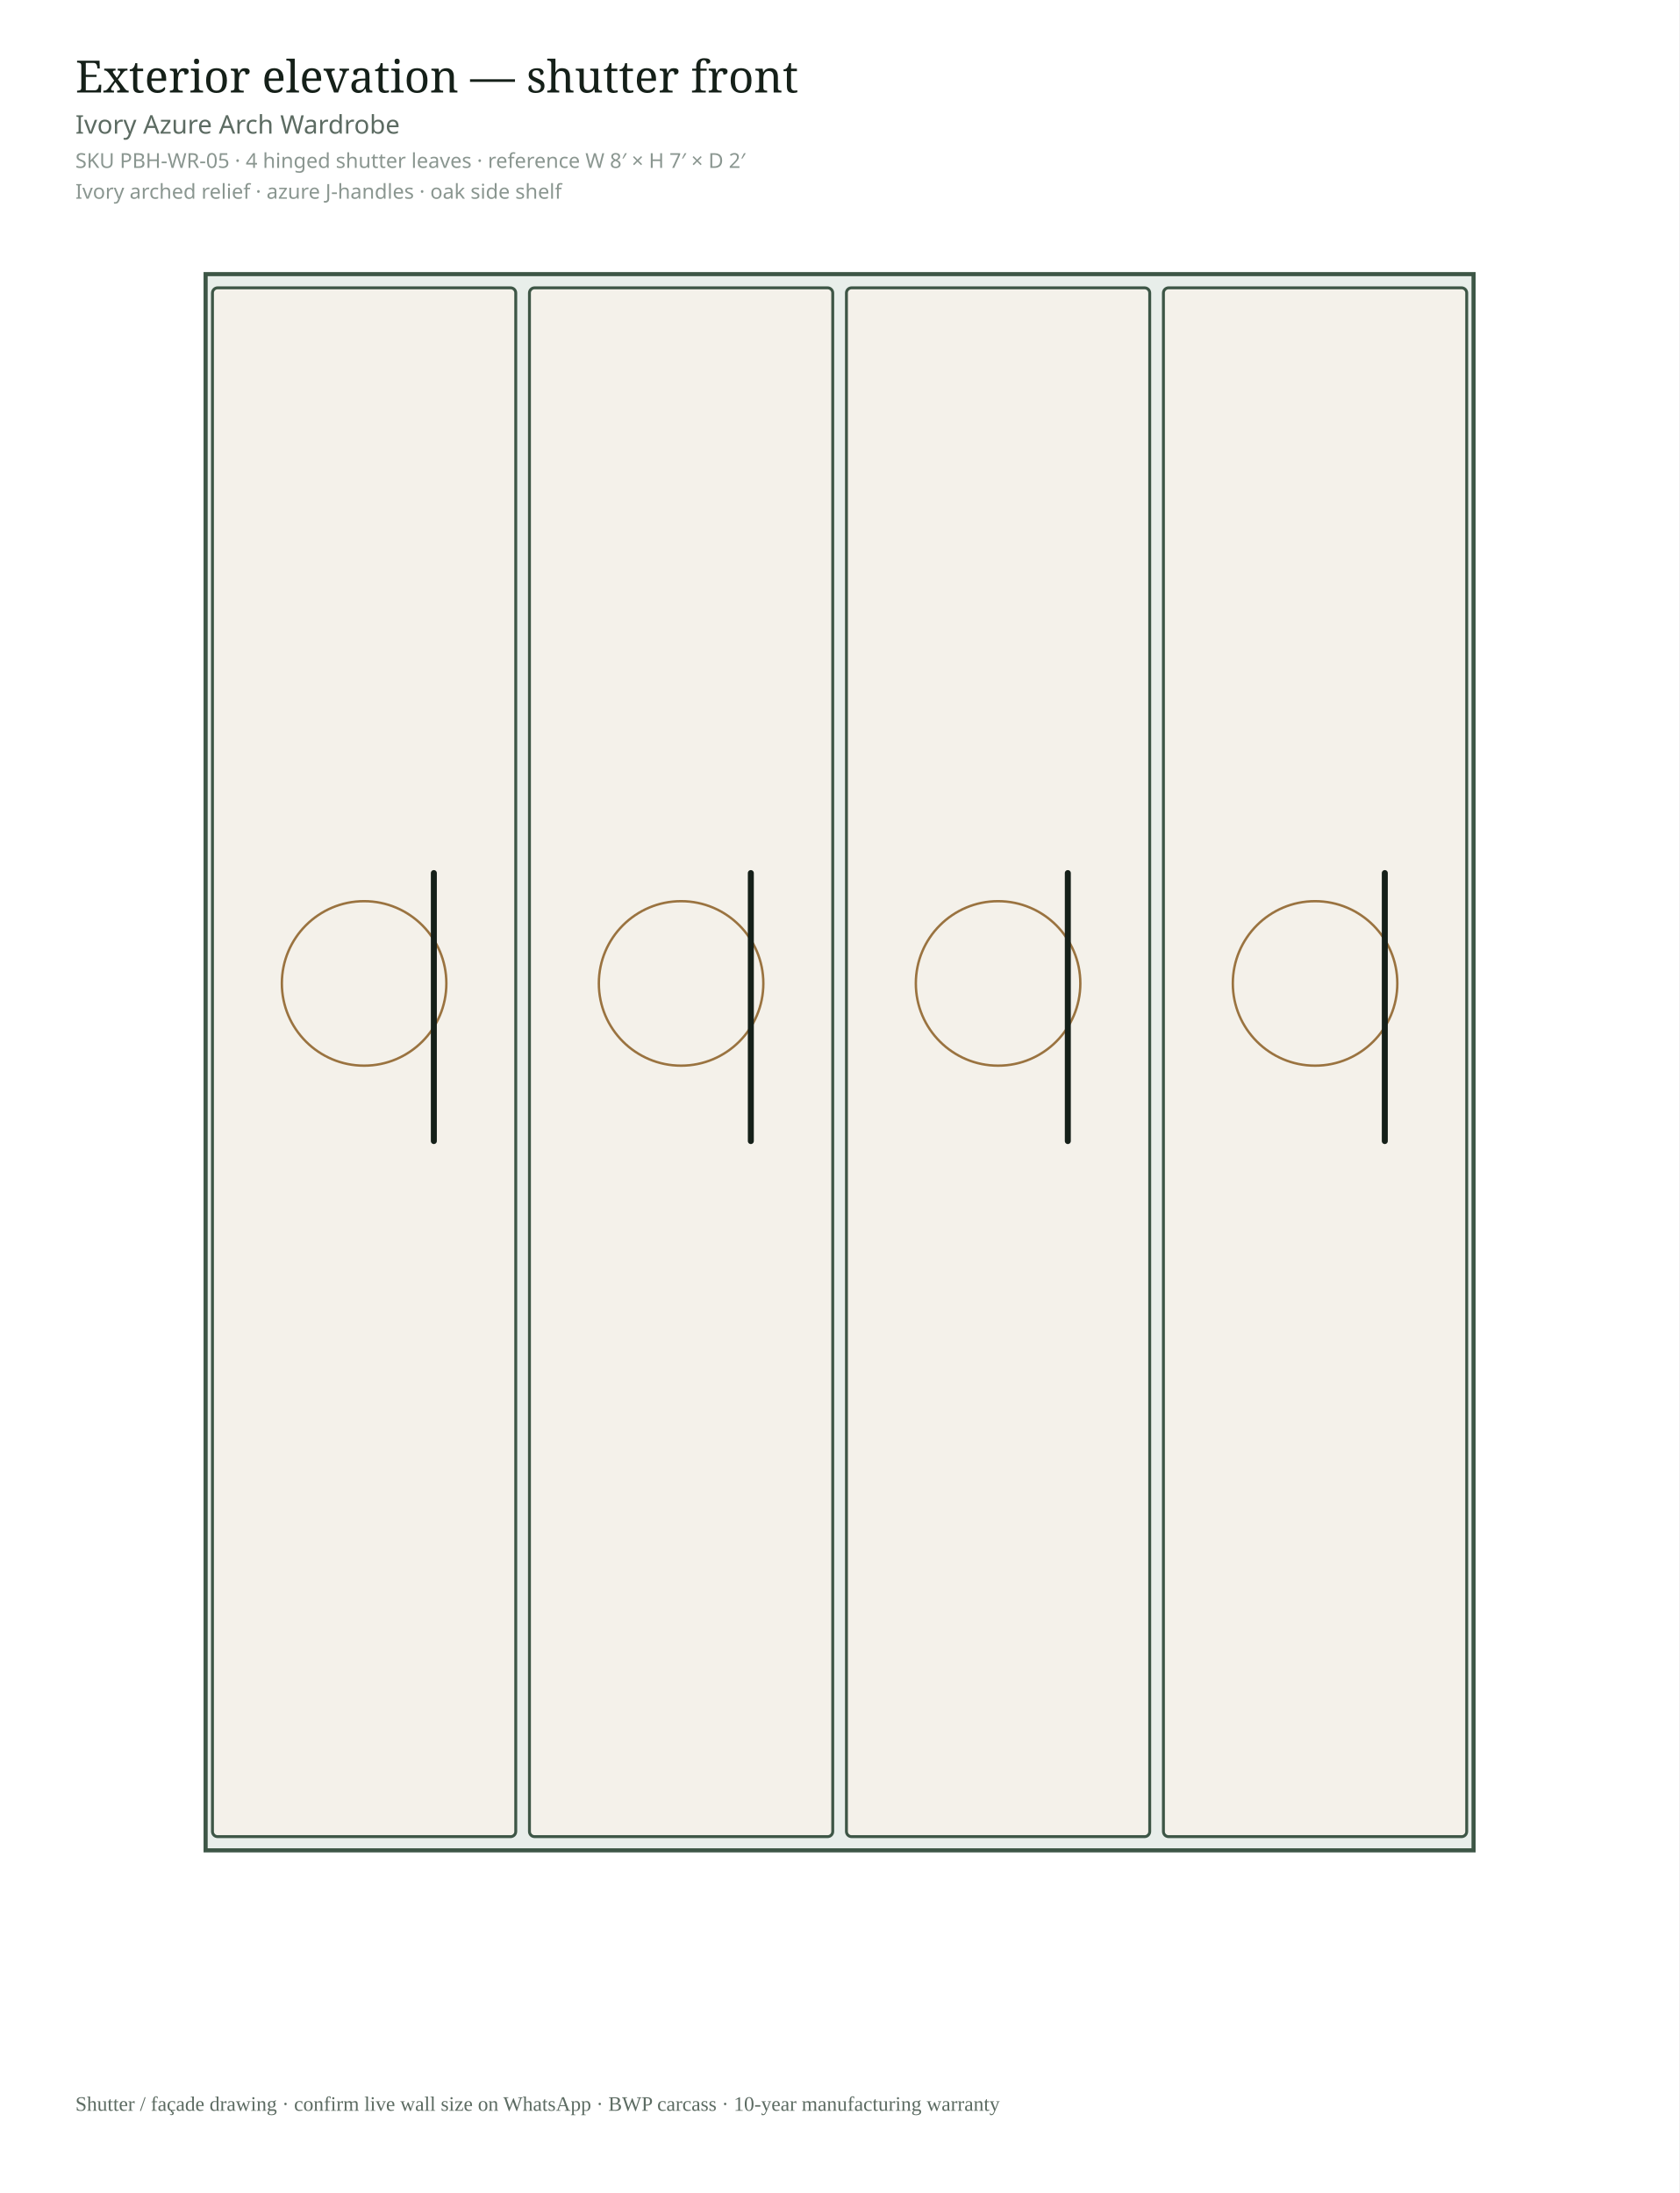
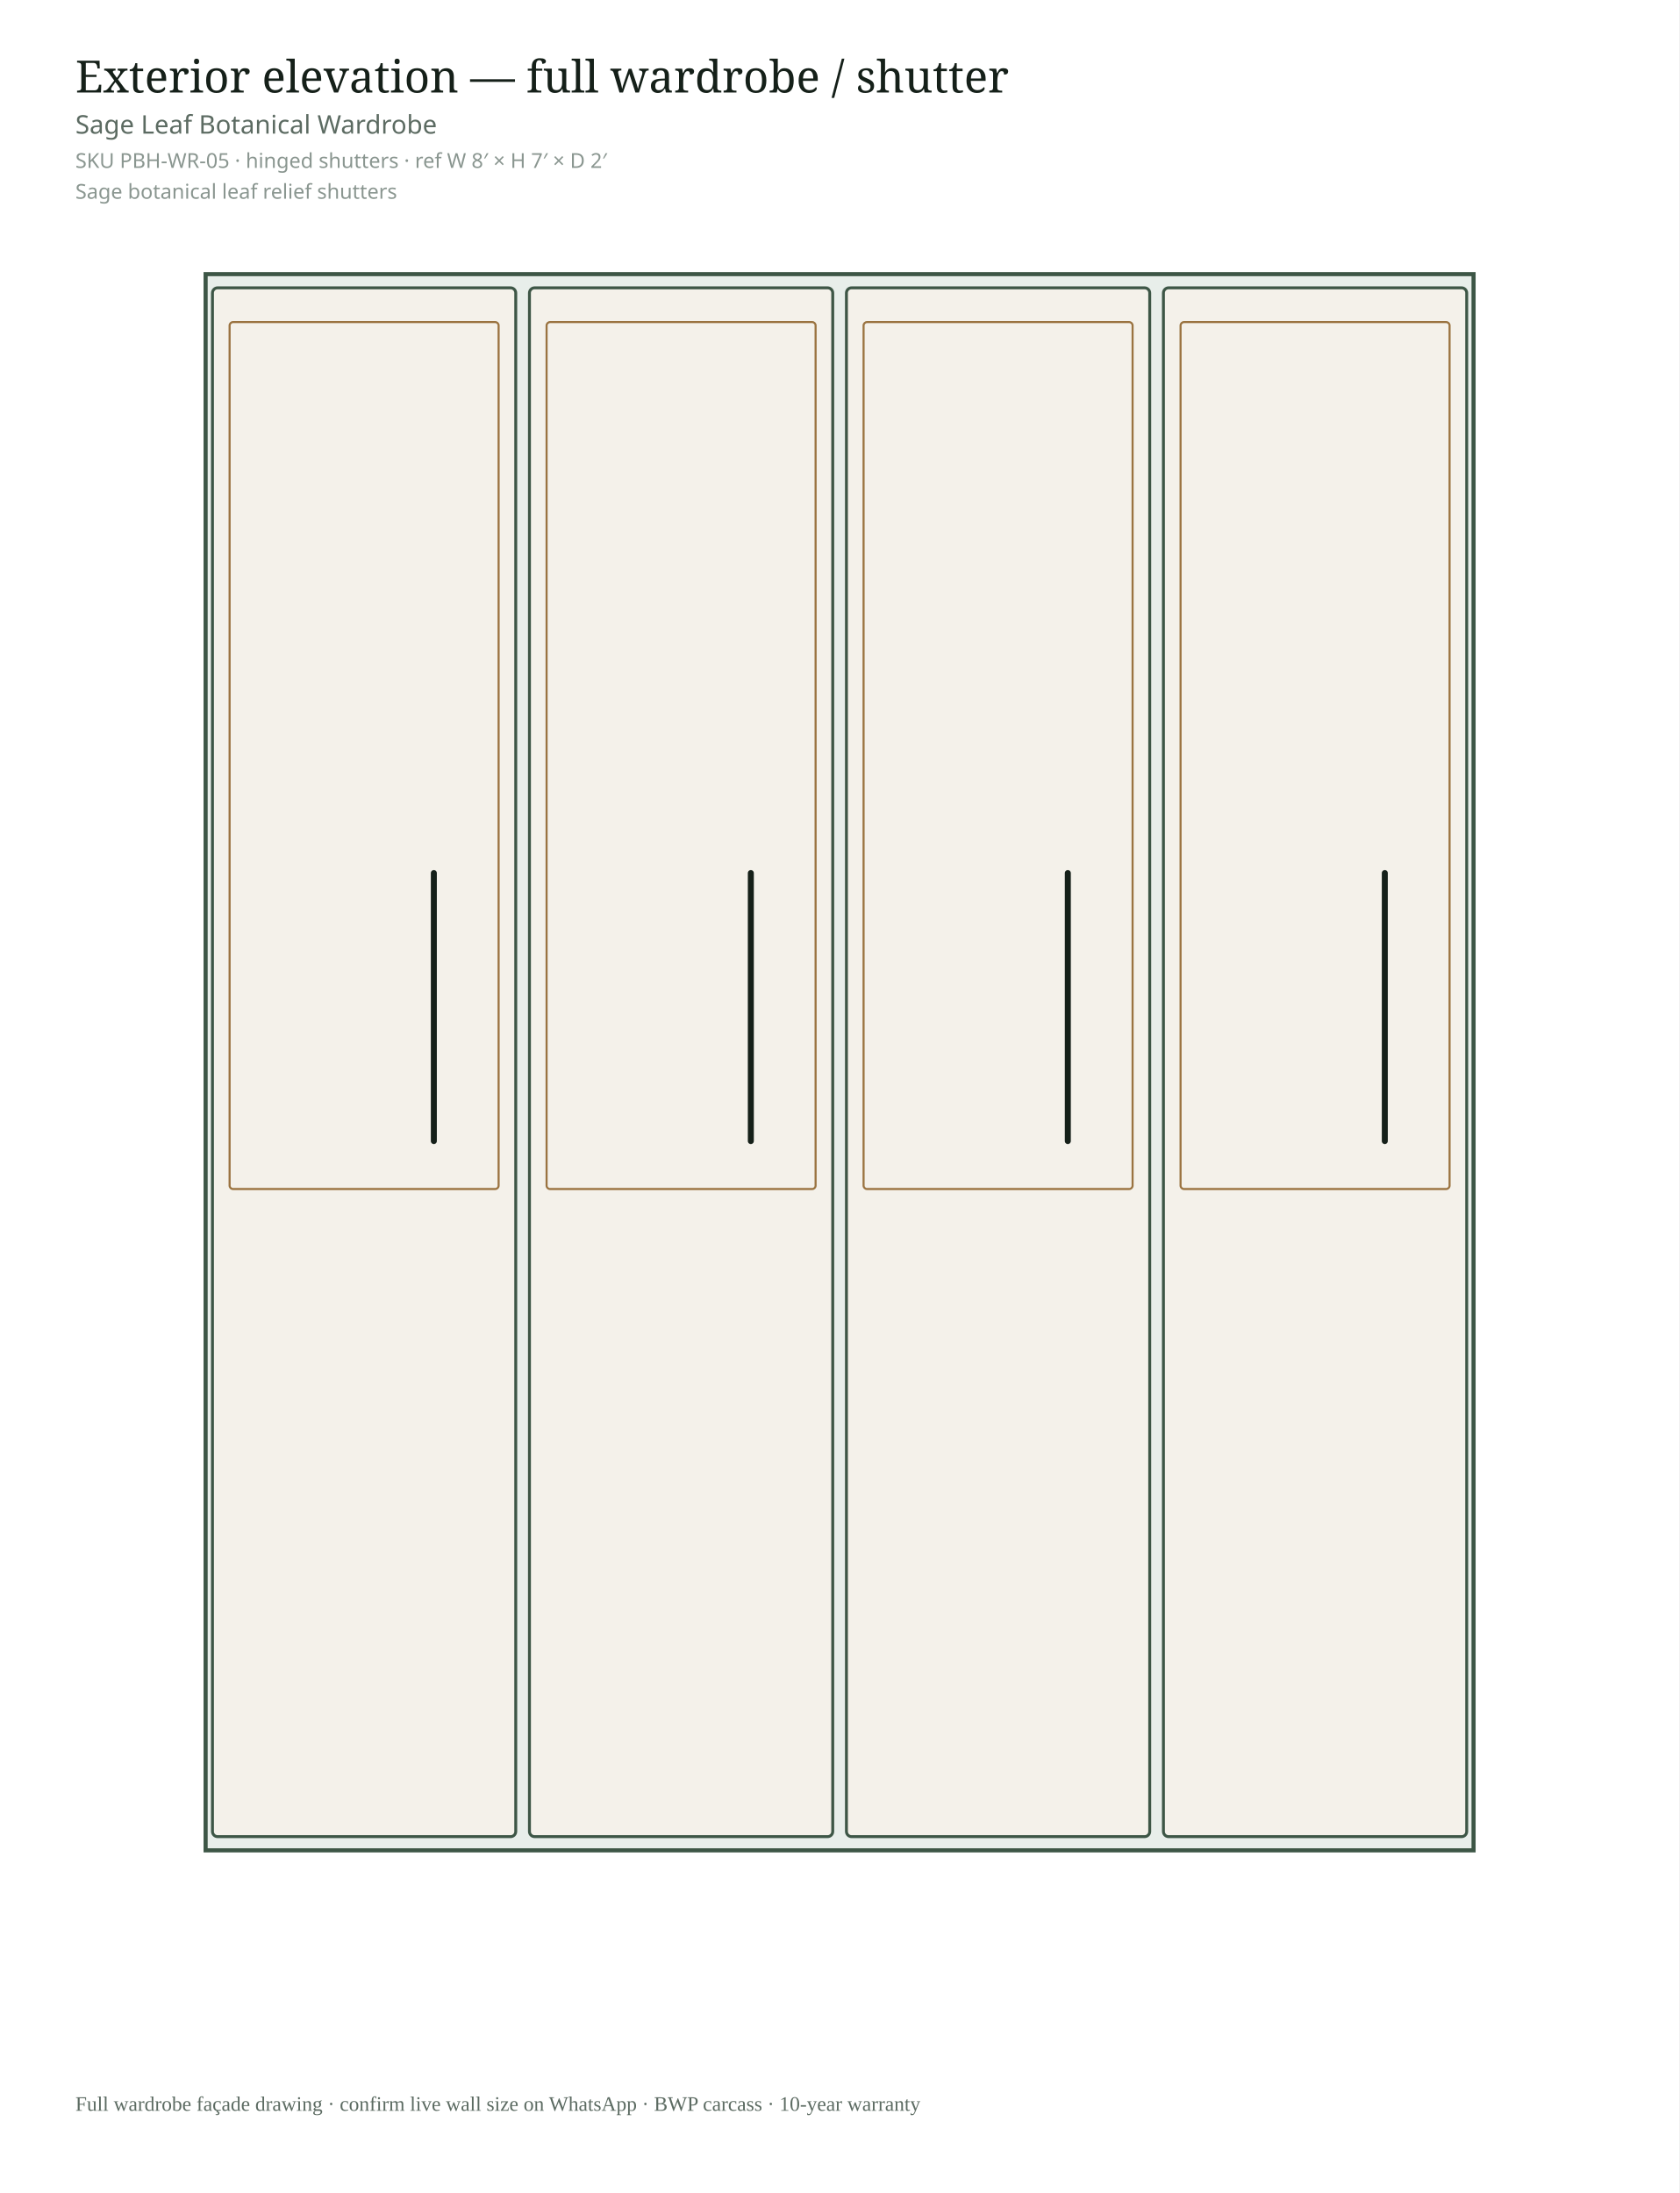
<svg xmlns="http://www.w3.org/2000/svg" viewBox="0 0 980 1280" width="980" height="1280">
  <rect width="980" height="1280" fill="#fff" />
-   <text x="44" y="54" font-family="Georgia,serif" font-size="26" fill="#152019">Exterior elevation — shutter front</text>
-   <text x="44" y="78" font-family="system-ui,sans-serif" font-size="15" fill="#5c6b62">Ivory Azure Arch Wardrobe</text>
-   <text x="44" y="98" font-family="system-ui,sans-serif" font-size="12" fill="#8a9690">SKU PBH-WR-05 · 4 hinged shutter leaves · reference W 8′ × H 7′ × D 2′</text>
-   <text x="44" y="116" font-family="system-ui,sans-serif" font-size="12" fill="#8a9690">Ivory arched relief · azure J-handles · oak side shelf</text>
+   <text x="44" y="54" font-family="Georgia,serif" font-size="26" fill="#152019">Exterior elevation — full wardrobe / shutter</text>
+   <text x="44" y="78" font-family="system-ui,sans-serif" font-size="15" fill="#5c6b62">Sage Leaf Botanical Wardrobe</text>
+   <text x="44" y="98" font-family="system-ui,sans-serif" font-size="12" fill="#8a9690">SKU PBH-WR-05 · hinged shutters · ref W 8′ × H 7′ × D 2′</text>
+   <text x="44" y="116" font-family="system-ui,sans-serif" font-size="12" fill="#8a9690">Sage botanical leaf relief shutters</text>
  <rect x="120" y="160" width="740" height="920" fill="#e8eeea" stroke="#3d5646" stroke-width="2.4" />
  <rect x="124" y="168" width="177" height="904" rx="3" fill="#f4f1ea" stroke="#3d5646" stroke-width="1.7" />
-   <circle cx="212.5" cy="574" r="48" fill="none" stroke="#9a7340" stroke-width="1.4" />
+   <rect x="134" y="188" width="157" height="506" rx="2" fill="none" stroke="#9a7340" stroke-width="1.2" />
  <line x1="253.2" y1="509.6" x2="253.2" y2="666" stroke="#152019" stroke-width="3.5" stroke-linecap="round" />
  <rect x="309" y="168" width="177" height="904" rx="3" fill="#f4f1ea" stroke="#3d5646" stroke-width="1.7" />
-   <circle cx="397.5" cy="574" r="48" fill="none" stroke="#9a7340" stroke-width="1.4" />
+   <rect x="319" y="188" width="157" height="506" rx="2" fill="none" stroke="#9a7340" stroke-width="1.2" />
  <line x1="438.2" y1="509.6" x2="438.2" y2="666" stroke="#152019" stroke-width="3.5" stroke-linecap="round" />
  <rect x="494" y="168" width="177" height="904" rx="3" fill="#f4f1ea" stroke="#3d5646" stroke-width="1.7" />
-   <circle cx="582.5" cy="574" r="48" fill="none" stroke="#9a7340" stroke-width="1.4" />
+   <rect x="504" y="188" width="157" height="506" rx="2" fill="none" stroke="#9a7340" stroke-width="1.2" />
  <line x1="623.2" y1="509.6" x2="623.2" y2="666" stroke="#152019" stroke-width="3.5" stroke-linecap="round" />
  <rect x="679" y="168" width="177" height="904" rx="3" fill="#f4f1ea" stroke="#3d5646" stroke-width="1.7" />
-   <circle cx="767.5" cy="574" r="48" fill="none" stroke="#9a7340" stroke-width="1.4" />
+   <rect x="689" y="188" width="157" height="506" rx="2" fill="none" stroke="#9a7340" stroke-width="1.2" />
  <line x1="808.2" y1="509.6" x2="808.2" y2="666" stroke="#152019" stroke-width="3.5" stroke-linecap="round" />
-   <text x="44" y="1232" font-size="12" fill="#5c6b62">Shutter / façade drawing · confirm live wall size on WhatsApp · BWP carcass · 10-year manufacturing warranty</text>
+   <text x="44" y="1232" font-size="12" fill="#5c6b62">Full wardrobe façade drawing · confirm live wall size on WhatsApp · BWP carcass · 10-year warranty</text>
</svg>
